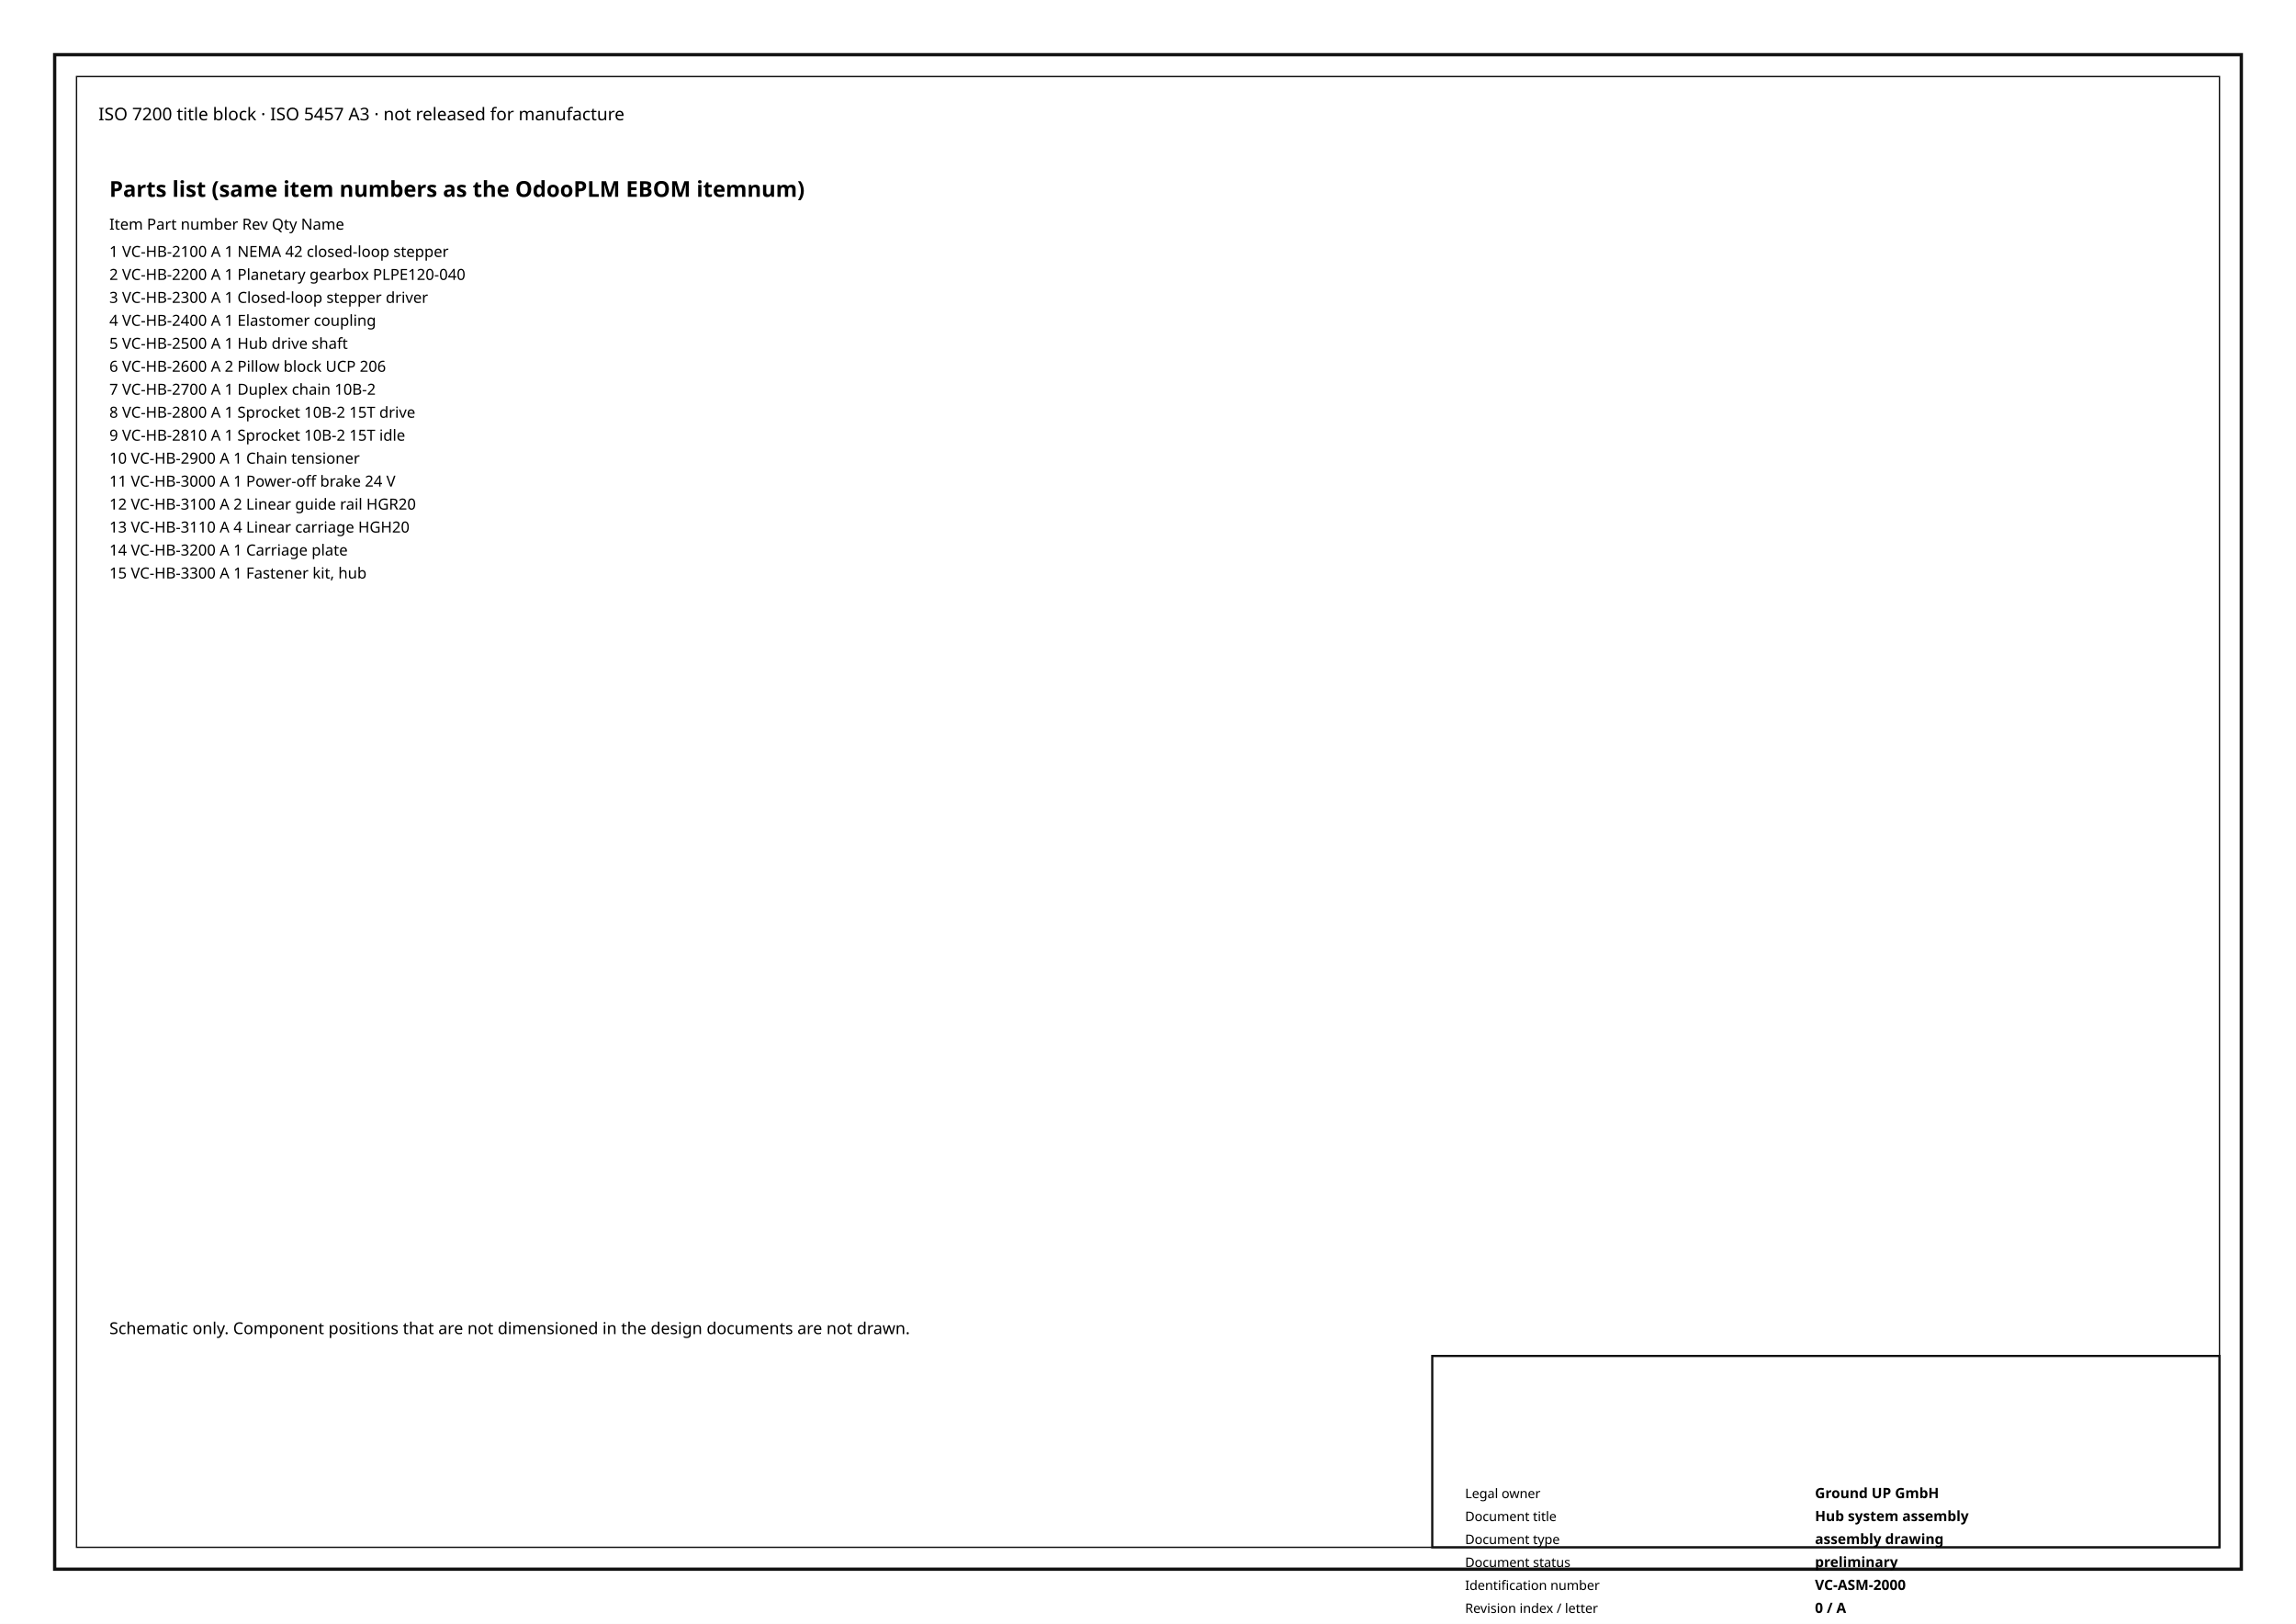
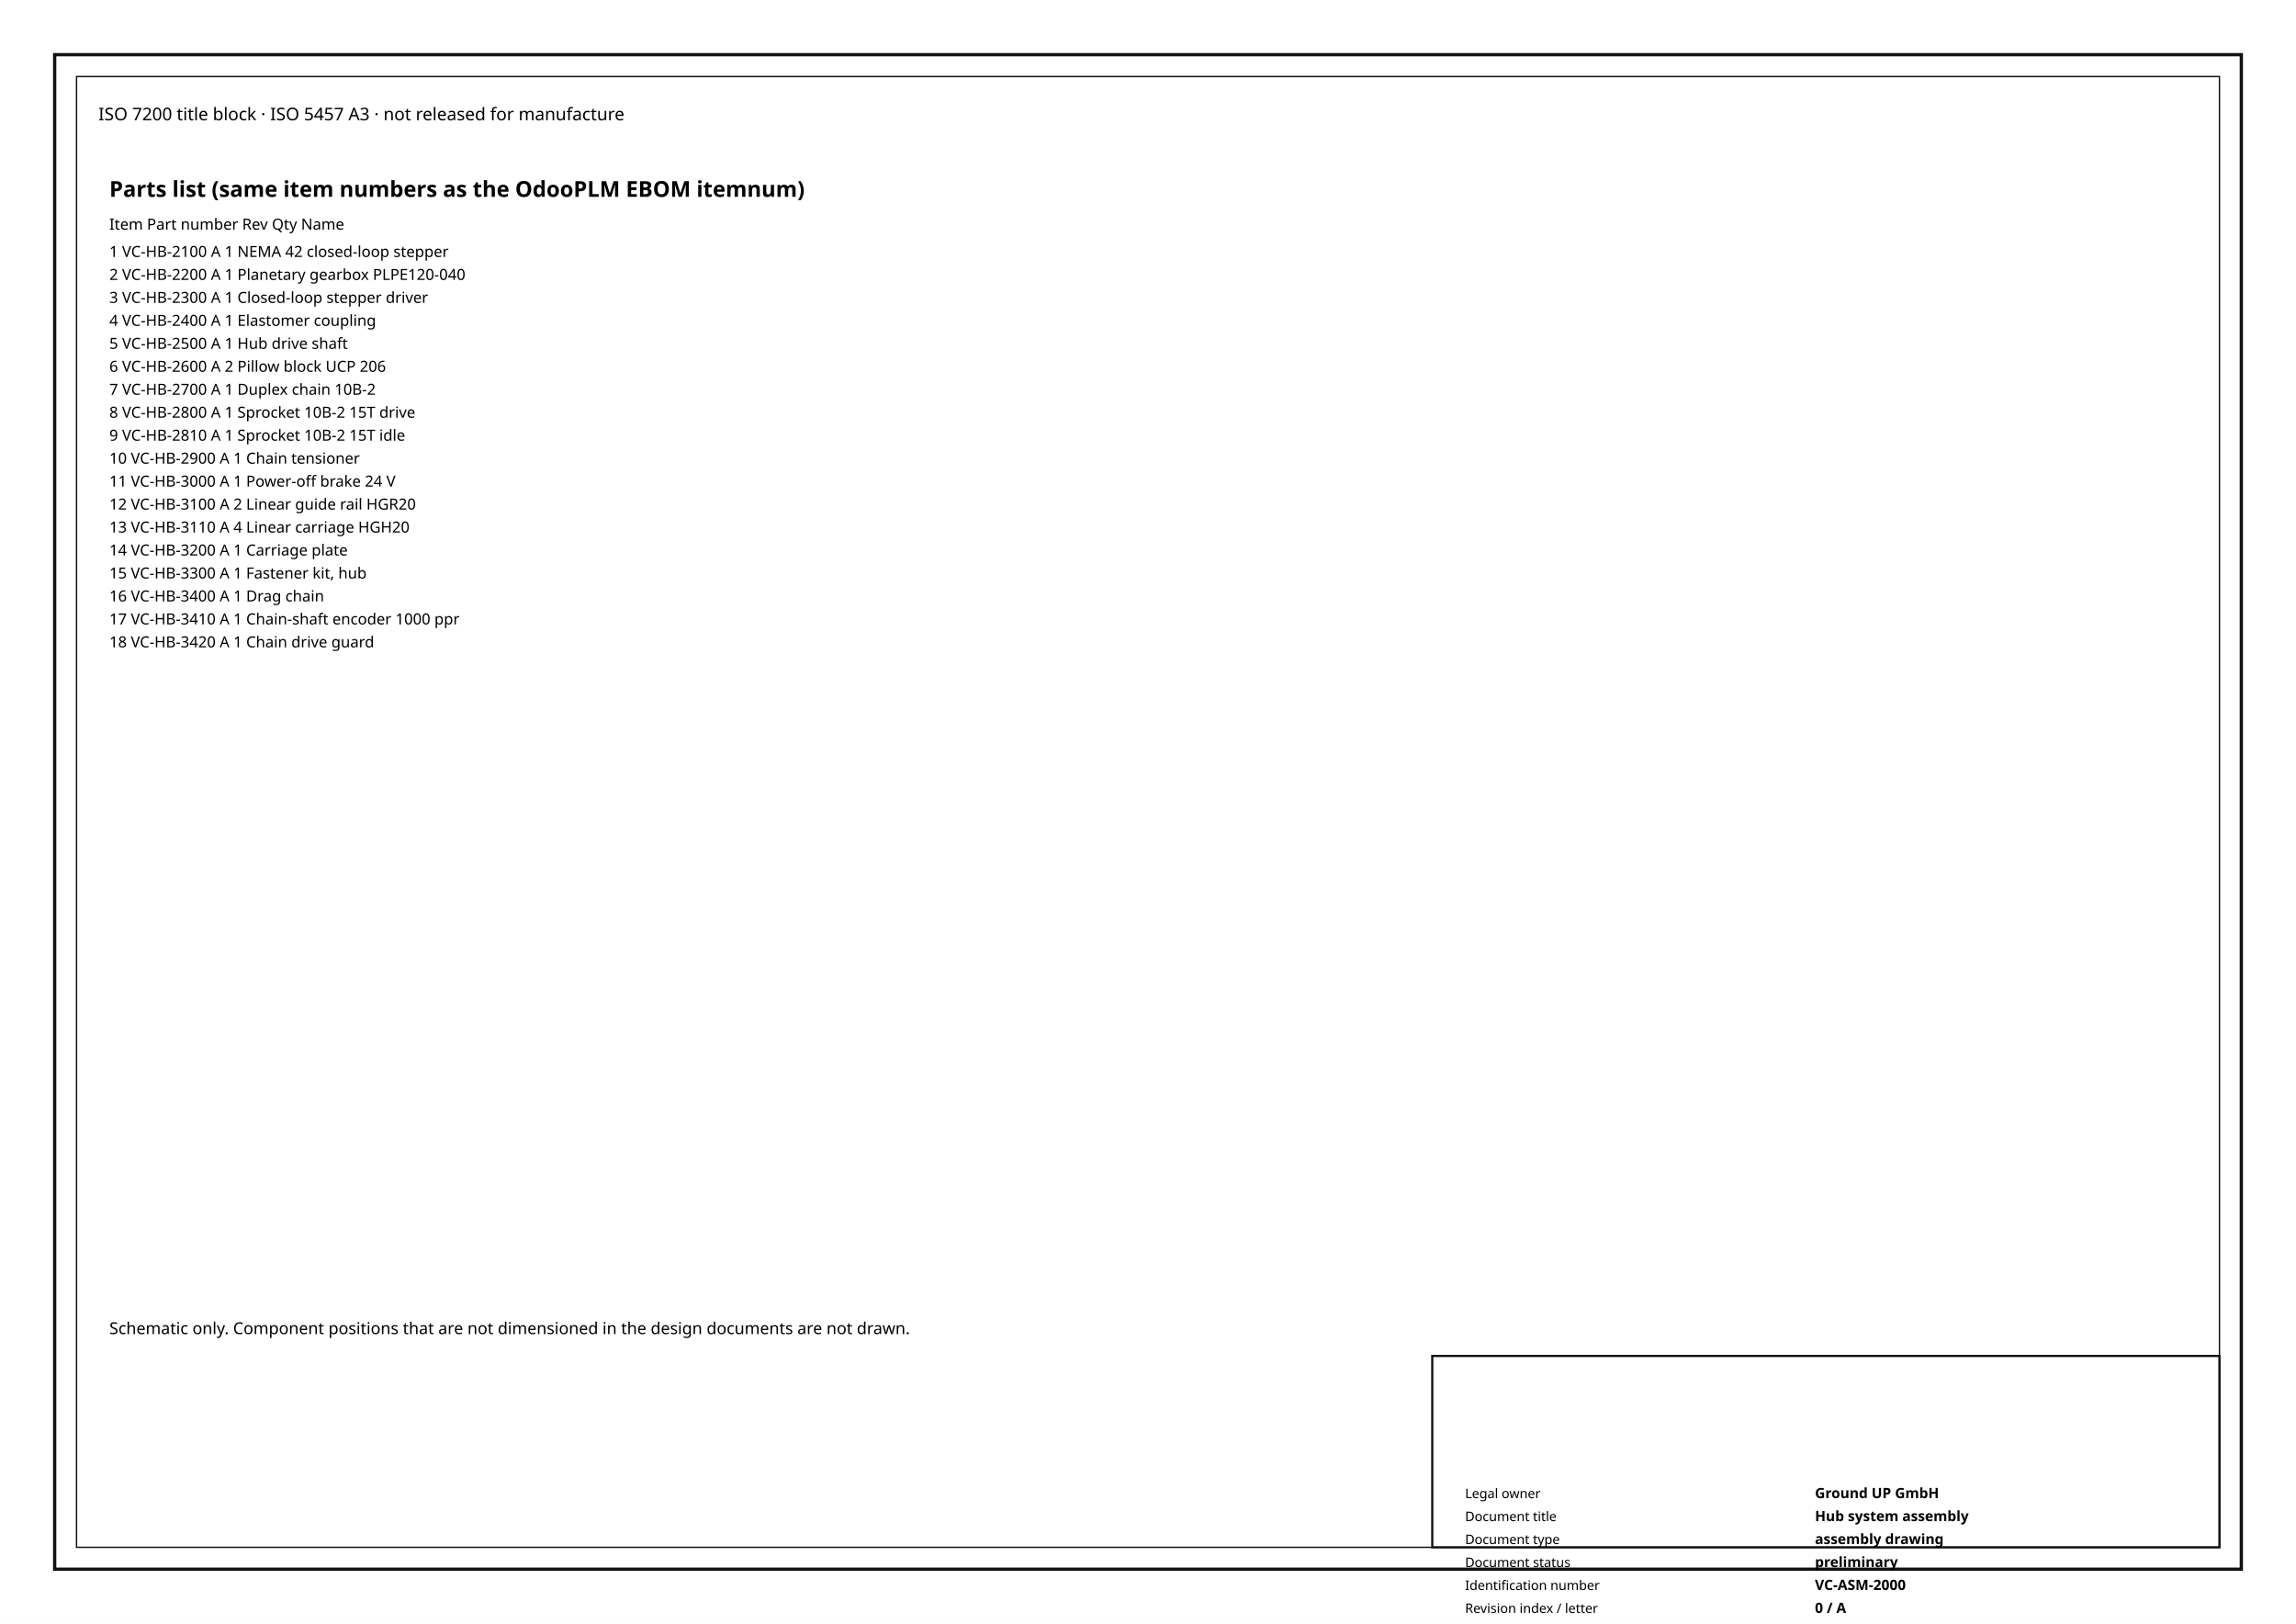
<svg xmlns="http://www.w3.org/2000/svg" width="420mm" height="297mm" viewBox="0 0 420.0 297.0">
  <rect width="100%" height="100%" fill="#fff" />
  <rect x="10" y="10" width="400" height="277" fill="none" stroke="#111" stroke-width="0.6" />
  <rect x="14" y="14" width="392" height="269" fill="none" stroke="#111" stroke-width="0.25" />
  <rect x="262" y="248" width="144" height="35" fill="none" stroke="#111" stroke-width="0.4" />
  <text x="18" y="22" font-size="3.2" font-family="sans-serif">ISO 7200 title block · ISO 5457 A3 · not released for manufacture</text>
  <text x="20" y="36" font-size="4" font-family="sans-serif" font-weight="700">Parts list (same item numbers as the OdooPLM EBOM itemnum)</text>
  <text x="20" y="42" font-size="2.8" font-family="sans-serif">Item  Part number   Rev  Qty  Name</text>
  <text x="20" y="47" font-size="2.8" font-family="sans-serif">1      VC-HB-2100     A    1    NEMA 42 closed-loop stepper</text>
  <text x="20" y="51.2" font-size="2.8" font-family="sans-serif">2      VC-HB-2200     A    1    Planetary gearbox PLPE120-040</text>
  <text x="20" y="55.4" font-size="2.8" font-family="sans-serif">3      VC-HB-2300     A    1    Closed-loop stepper driver</text>
  <text x="20" y="59.6" font-size="2.8" font-family="sans-serif">4      VC-HB-2400     A    1    Elastomer coupling</text>
  <text x="20" y="63.8" font-size="2.8" font-family="sans-serif">5      VC-HB-2500     A    1    Hub drive shaft</text>
  <text x="20" y="68" font-size="2.8" font-family="sans-serif">6      VC-HB-2600     A    2    Pillow block UCP 206</text>
  <text x="20" y="72.2" font-size="2.8" font-family="sans-serif">7      VC-HB-2700     A    1    Duplex chain 10B-2</text>
  <text x="20" y="76.4" font-size="2.8" font-family="sans-serif">8      VC-HB-2800     A    1    Sprocket 10B-2 15T drive</text>
  <text x="20" y="80.6" font-size="2.8" font-family="sans-serif">9      VC-HB-2810     A    1    Sprocket 10B-2 15T idle</text>
  <text x="20" y="84.8" font-size="2.8" font-family="sans-serif">10     VC-HB-2900     A    1    Chain tensioner</text>
  <text x="20" y="89" font-size="2.8" font-family="sans-serif">11     VC-HB-3000     A    1    Power-off brake 24 V</text>
  <text x="20" y="93.2" font-size="2.8" font-family="sans-serif">12     VC-HB-3100     A    2    Linear guide rail HGR20</text>
  <text x="20" y="97.4" font-size="2.8" font-family="sans-serif">13     VC-HB-3110     A    4    Linear carriage HGH20</text>
  <text x="20" y="101.6" font-size="2.8" font-family="sans-serif">14     VC-HB-3200     A    1    Carriage plate</text>
  <text x="20" y="105.8" font-size="2.8" font-family="sans-serif">15     VC-HB-3300     A    1    Fastener kit, hub</text>
+   <text x="20" y="110" font-size="2.8" font-family="sans-serif">16     VC-HB-3400     A    1    Drag chain</text>
+   <text x="20" y="114.2" font-size="2.8" font-family="sans-serif">17     VC-HB-3410     A    1    Chain-shaft encoder 1000 ppr</text>
+   <text x="20" y="118.4" font-size="2.8" font-family="sans-serif">18     VC-HB-3420     A    1    Chain drive guard</text>
  <text x="20" y="244" font-size="3" font-family="sans-serif">Schematic only. Component positions that are not dimensioned in the design documents are not drawn.</text>
  <text x="268" y="274" font-size="2.4" font-family="sans-serif">Legal owner</text>
  <text x="332" y="274" font-size="2.6" font-family="sans-serif" font-weight="700">Ground UP GmbH</text>
  <text x="268" y="278.2" font-size="2.4" font-family="sans-serif">Document title</text>
  <text x="332" y="278.2" font-size="2.6" font-family="sans-serif" font-weight="700">Hub system assembly</text>
  <text x="268" y="282.4" font-size="2.4" font-family="sans-serif">Document type</text>
  <text x="332" y="282.4" font-size="2.6" font-family="sans-serif" font-weight="700">assembly drawing</text>
  <text x="268" y="286.6" font-size="2.4" font-family="sans-serif">Document status</text>
  <text x="332" y="286.6" font-size="2.6" font-family="sans-serif" font-weight="700">preliminary</text>
  <text x="268" y="290.8" font-size="2.4" font-family="sans-serif">Identification number</text>
  <text x="332" y="290.8" font-size="2.6" font-family="sans-serif" font-weight="700">VC-ASM-2000</text>
  <text x="268" y="295" font-size="2.4" font-family="sans-serif">Revision index / letter</text>
  <text x="332" y="295" font-size="2.6" font-family="sans-serif" font-weight="700">0 / A</text>
  <text x="268" y="299.2" font-size="2.4" font-family="sans-serif">Creator</text>
  <text x="332" y="299.2" font-size="2.6" font-family="sans-serif" font-weight="700">vibrocore cad export</text>
  <text x="268" y="303.4" font-size="2.4" font-family="sans-serif">Created</text>
  <text x="332" y="303.4" font-size="2.6" font-family="sans-serif" font-weight="700">2026-11-19</text>
  <text x="268" y="307.6" font-size="2.4" font-family="sans-serif">Units</text>
  <text x="332" y="307.6" font-size="2.6" font-family="sans-serif" font-weight="700">mm</text>
  <text x="268" y="311.8" font-size="2.4" font-family="sans-serif">Projection</text>
  <text x="332" y="311.8" font-size="2.6" font-family="sans-serif" font-weight="700">first angle (ISO 128)</text>
  <text x="268" y="316" font-size="2.4" font-family="sans-serif">Sheet</text>
  <text x="332" y="316" font-size="2.6" font-family="sans-serif" font-weight="700">1 / 1</text>
</svg>
